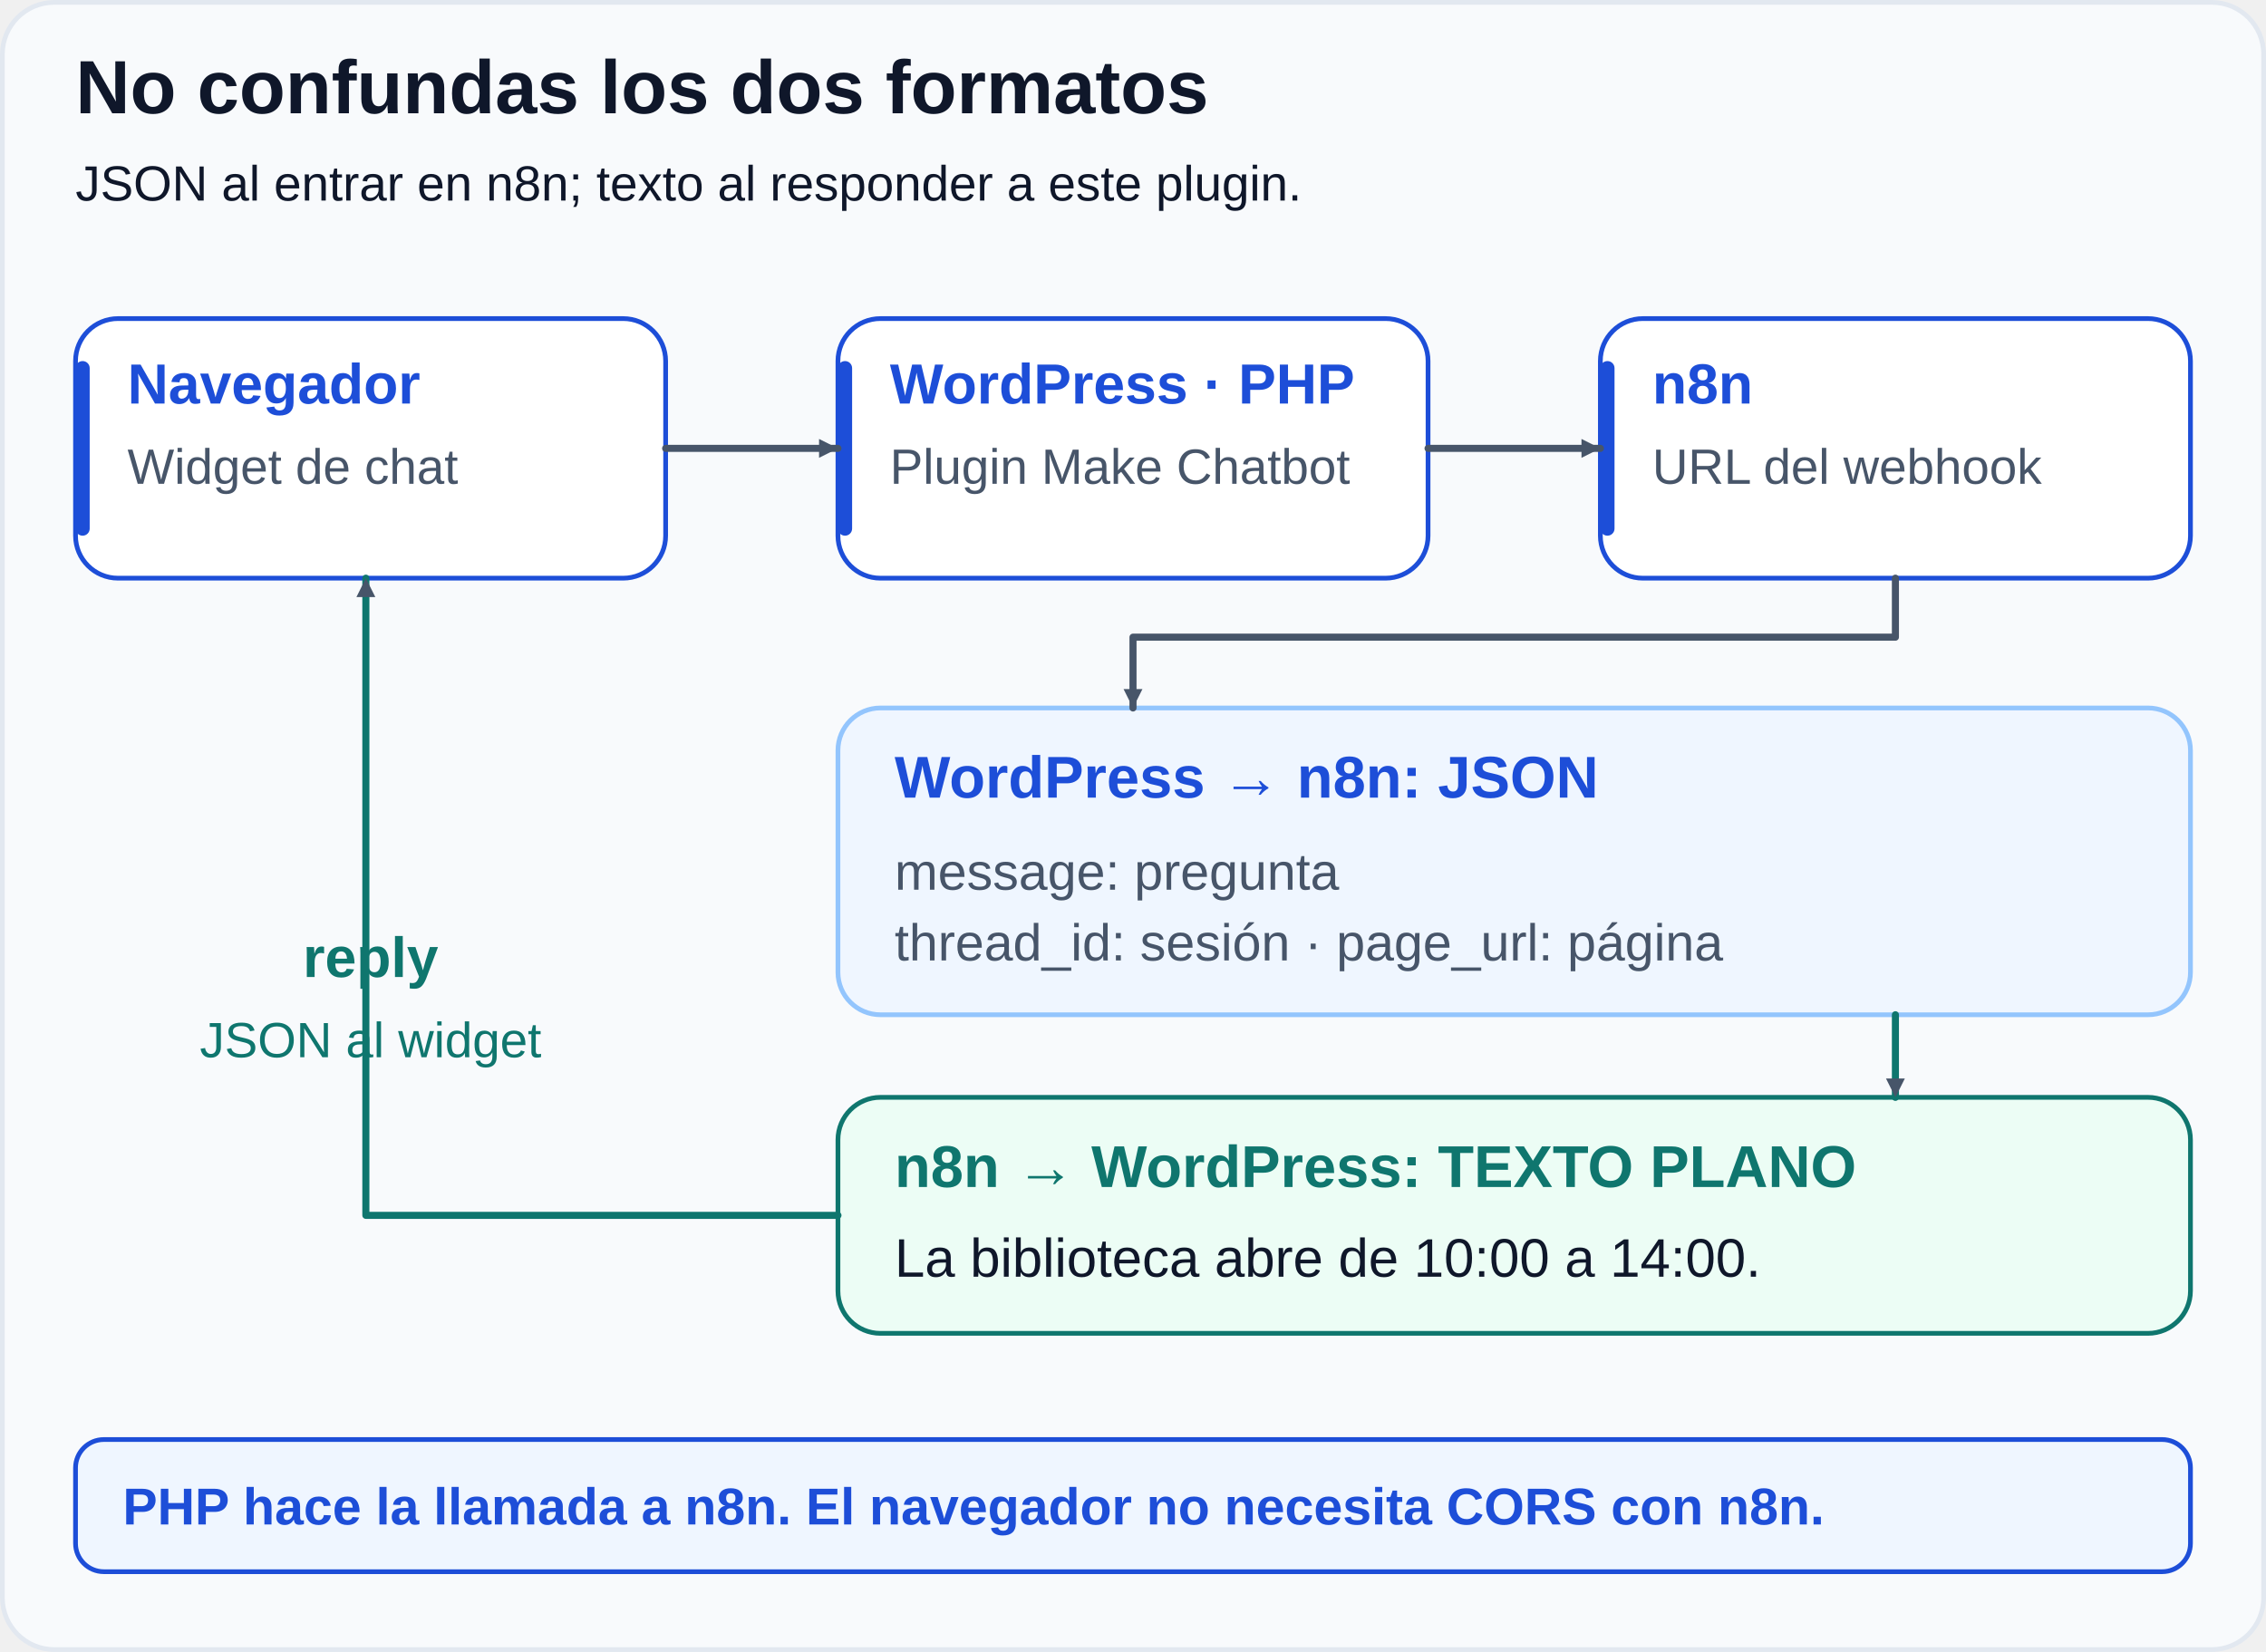
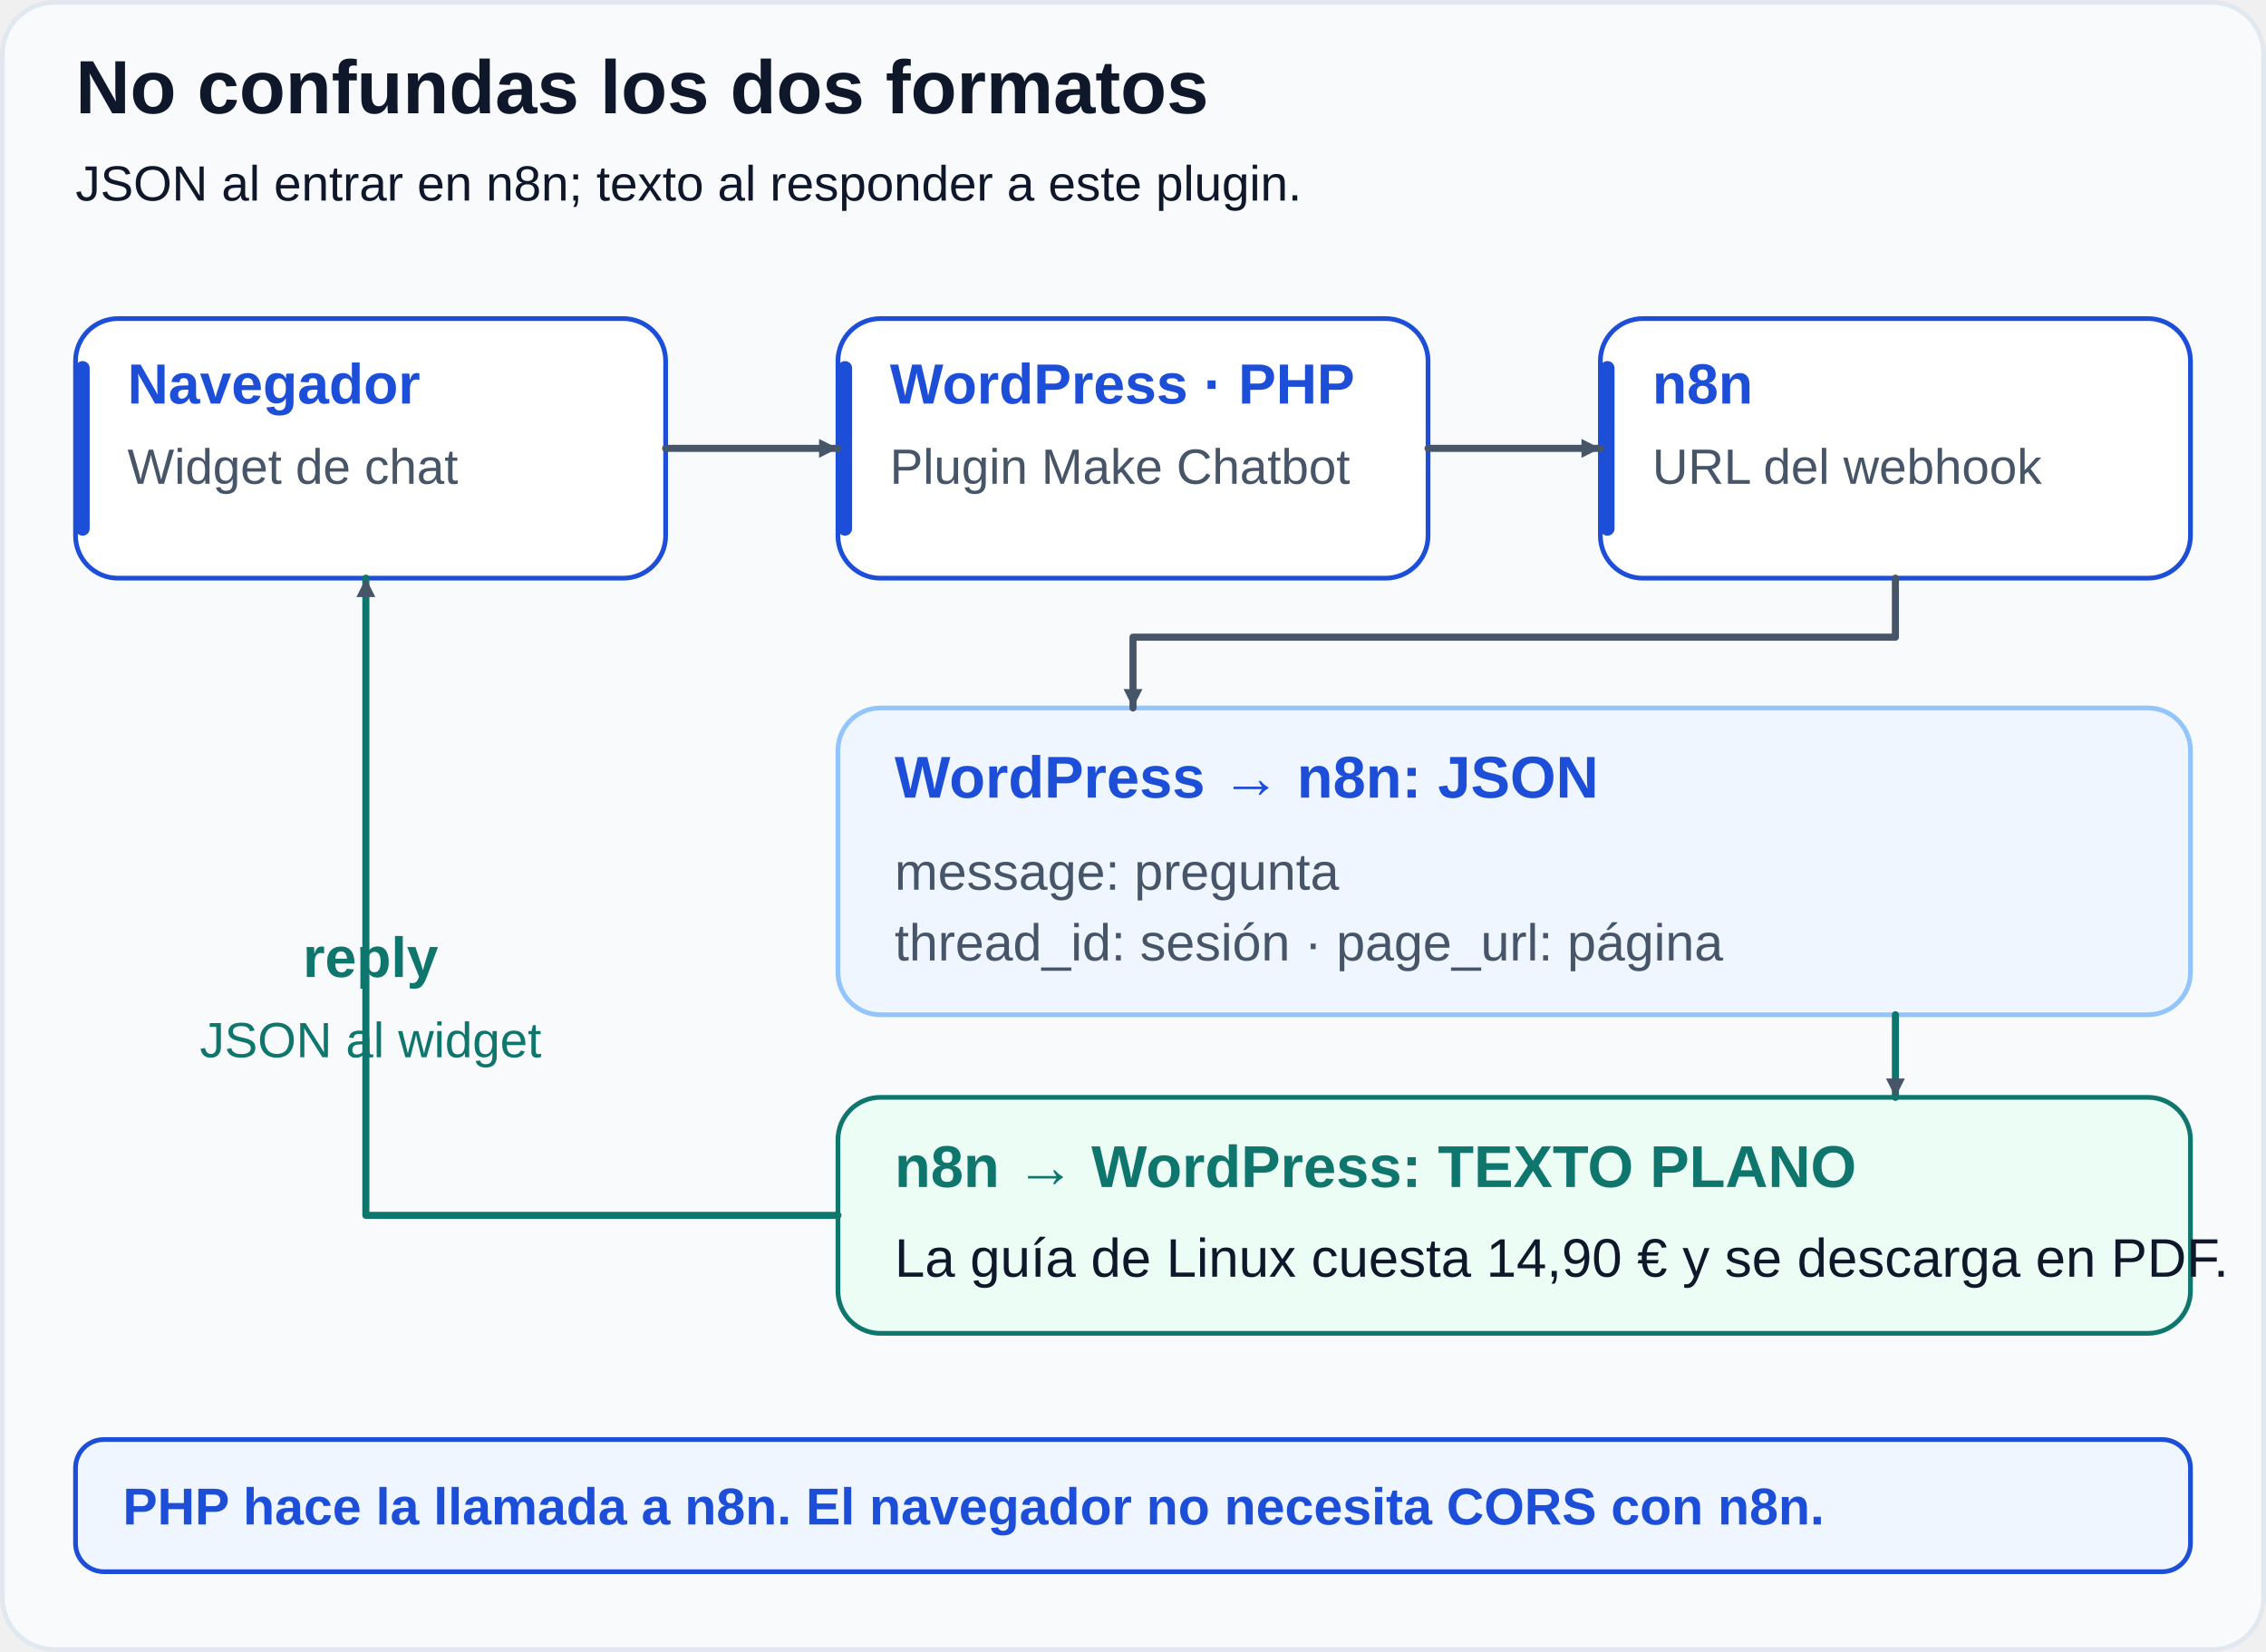
<svg xmlns="http://www.w3.org/2000/svg" viewBox="0 0 960 700" width="960" height="700" role="img" aria-labelledby="title desc">
  <defs>
    <marker id="arrow" markerWidth="10" markerHeight="10" refX="8" refY="4" orient="auto" markerUnits="userSpaceOnUse">
      <path d="M0,0 L8,4 L0,8 Z" fill="#475569" />
    </marker>
  </defs>
  <rect x="1" y="1" width="958" height="698" rx="22" fill="#f8fafc" stroke="#e2e8f0" stroke-width="2" />
  <text x="32" y="48" font-family="Segoe UI, Arial, sans-serif" font-size="32" fill="#0f172a" font-weight="700" text-anchor="start">No confundas los dos formatos</text>
  <text x="32" y="85" font-family="Segoe UI, Arial, sans-serif" font-size="21" fill="#0f172a" font-weight="400" text-anchor="start">JSON al entrar en n8n; texto al responder a este plugin.</text>
  <rect x="32" y="135" width="250" height="110" rx="18" fill="#fff" stroke="#1d4ed8" stroke-width="2" />
  <rect x="32" y="153" width="6" height="74" rx="3" fill="#1d4ed8" />
  <text x="54" y="171" font-family="Segoe UI, Arial, sans-serif" font-size="24" fill="#1d4ed8" font-weight="700" text-anchor="start">Navegador</text>
  <text x="54" y="205" font-family="Segoe UI, Arial, sans-serif" font-size="21" fill="#475569" font-weight="400" text-anchor="start">Widget de chat</text>
  <rect x="355" y="135" width="250" height="110" rx="18" fill="#fff" stroke="#1d4ed8" stroke-width="2" />
  <rect x="355" y="153" width="6" height="74" rx="3" fill="#1d4ed8" />
  <text x="377" y="171" font-family="Segoe UI, Arial, sans-serif" font-size="24" fill="#1d4ed8" font-weight="700" text-anchor="start">WordPress · PHP</text>
  <text x="377" y="205" font-family="Segoe UI, Arial, sans-serif" font-size="21" fill="#475569" font-weight="400" text-anchor="start">Plugin Make Chatbot</text>
  <rect x="678" y="135" width="250" height="110" rx="18" fill="#fff" stroke="#1d4ed8" stroke-width="2" />
  <rect x="678" y="153" width="6" height="74" rx="3" fill="#1d4ed8" />
  <text x="700" y="171" font-family="Segoe UI, Arial, sans-serif" font-size="24" fill="#1d4ed8" font-weight="700" text-anchor="start">n8n</text>
  <text x="700" y="205" font-family="Segoe UI, Arial, sans-serif" font-size="21" fill="#475569" font-weight="400" text-anchor="start">URL del webhook</text>
  <path d="M282 190 H355" fill="none" stroke="#475569" stroke-width="3" stroke-linejoin="round" stroke-linecap="round" marker-end="url(#arrow)" />
  <path d="M605 190 H678" fill="none" stroke="#475569" stroke-width="3" stroke-linejoin="round" stroke-linecap="round" marker-end="url(#arrow)" />
  <rect x="355" y="300" width="573" height="130" rx="18" fill="#eff6ff" stroke="#93c5fd" stroke-width="2" />
  <text x="379" y="338" font-family="Segoe UI, Arial, sans-serif" font-size="25" fill="#1d4ed8" font-weight="700" text-anchor="start">WordPress → n8n: JSON</text>
  <text x="379" y="377" font-family="Segoe UI, Arial, sans-serif" font-size="22" fill="#475569" font-weight="400" text-anchor="start">message: pregunta</text>
  <text x="379" y="407" font-family="Segoe UI, Arial, sans-serif" font-size="22" fill="#475569" font-weight="400" text-anchor="start">thread_id: sesión   ·   page_url: página</text>
  <rect x="355" y="465" width="573" height="100" rx="18" fill="#ecfdf5" stroke="#0f766e" stroke-width="2" />
  <text x="379" y="503" font-family="Segoe UI, Arial, sans-serif" font-size="25" fill="#0f766e" font-weight="700" text-anchor="start">n8n → WordPress: TEXTO PLANO</text>
-   <text x="379" y="541" font-family="Segoe UI, Arial, sans-serif" font-size="23" fill="#0f172a" font-weight="400" text-anchor="start">La biblioteca abre de 10:00 a 14:00.</text>
+   <text x="379" y="541" font-family="Segoe UI, Arial, sans-serif" font-size="23" fill="#0f172a" font-weight="400" text-anchor="start">La guía de Linux cuesta 14,90 € y se descarga en PDF.</text>
  <path d="M803 245 V270 H480 V300" fill="none" stroke="#475569" stroke-width="3" stroke-linejoin="round" stroke-linecap="round" marker-end="url(#arrow)" />
  <path d="M803 430 V465" fill="none" stroke="#0f766e" stroke-width="3" stroke-linejoin="round" stroke-linecap="round" marker-end="url(#arrow)" />
  <path d="M355 515 H155 V245" fill="none" stroke="#0f766e" stroke-width="3" stroke-linejoin="round" stroke-linecap="round" marker-end="url(#arrow)" />
  <text x="157" y="414" font-family="Segoe UI, Arial, sans-serif" font-size="24" fill="#0f766e" font-weight="700" text-anchor="middle">reply</text>
  <text x="157" y="448" font-family="Segoe UI, Arial, sans-serif" font-size="21" fill="#0f766e" font-weight="400" text-anchor="middle">JSON al widget</text>
  <rect x="32" y="610" width="896" height="56" rx="12" fill="#eff6ff" stroke="#1d4ed8" stroke-width="2" />
  <text x="52" y="646" font-family="Segoe UI, Arial, sans-serif" font-size="22" fill="#1d4ed8" font-weight="700" text-anchor="start">PHP hace la llamada a n8n. El navegador no necesita CORS con n8n.</text>
</svg>
